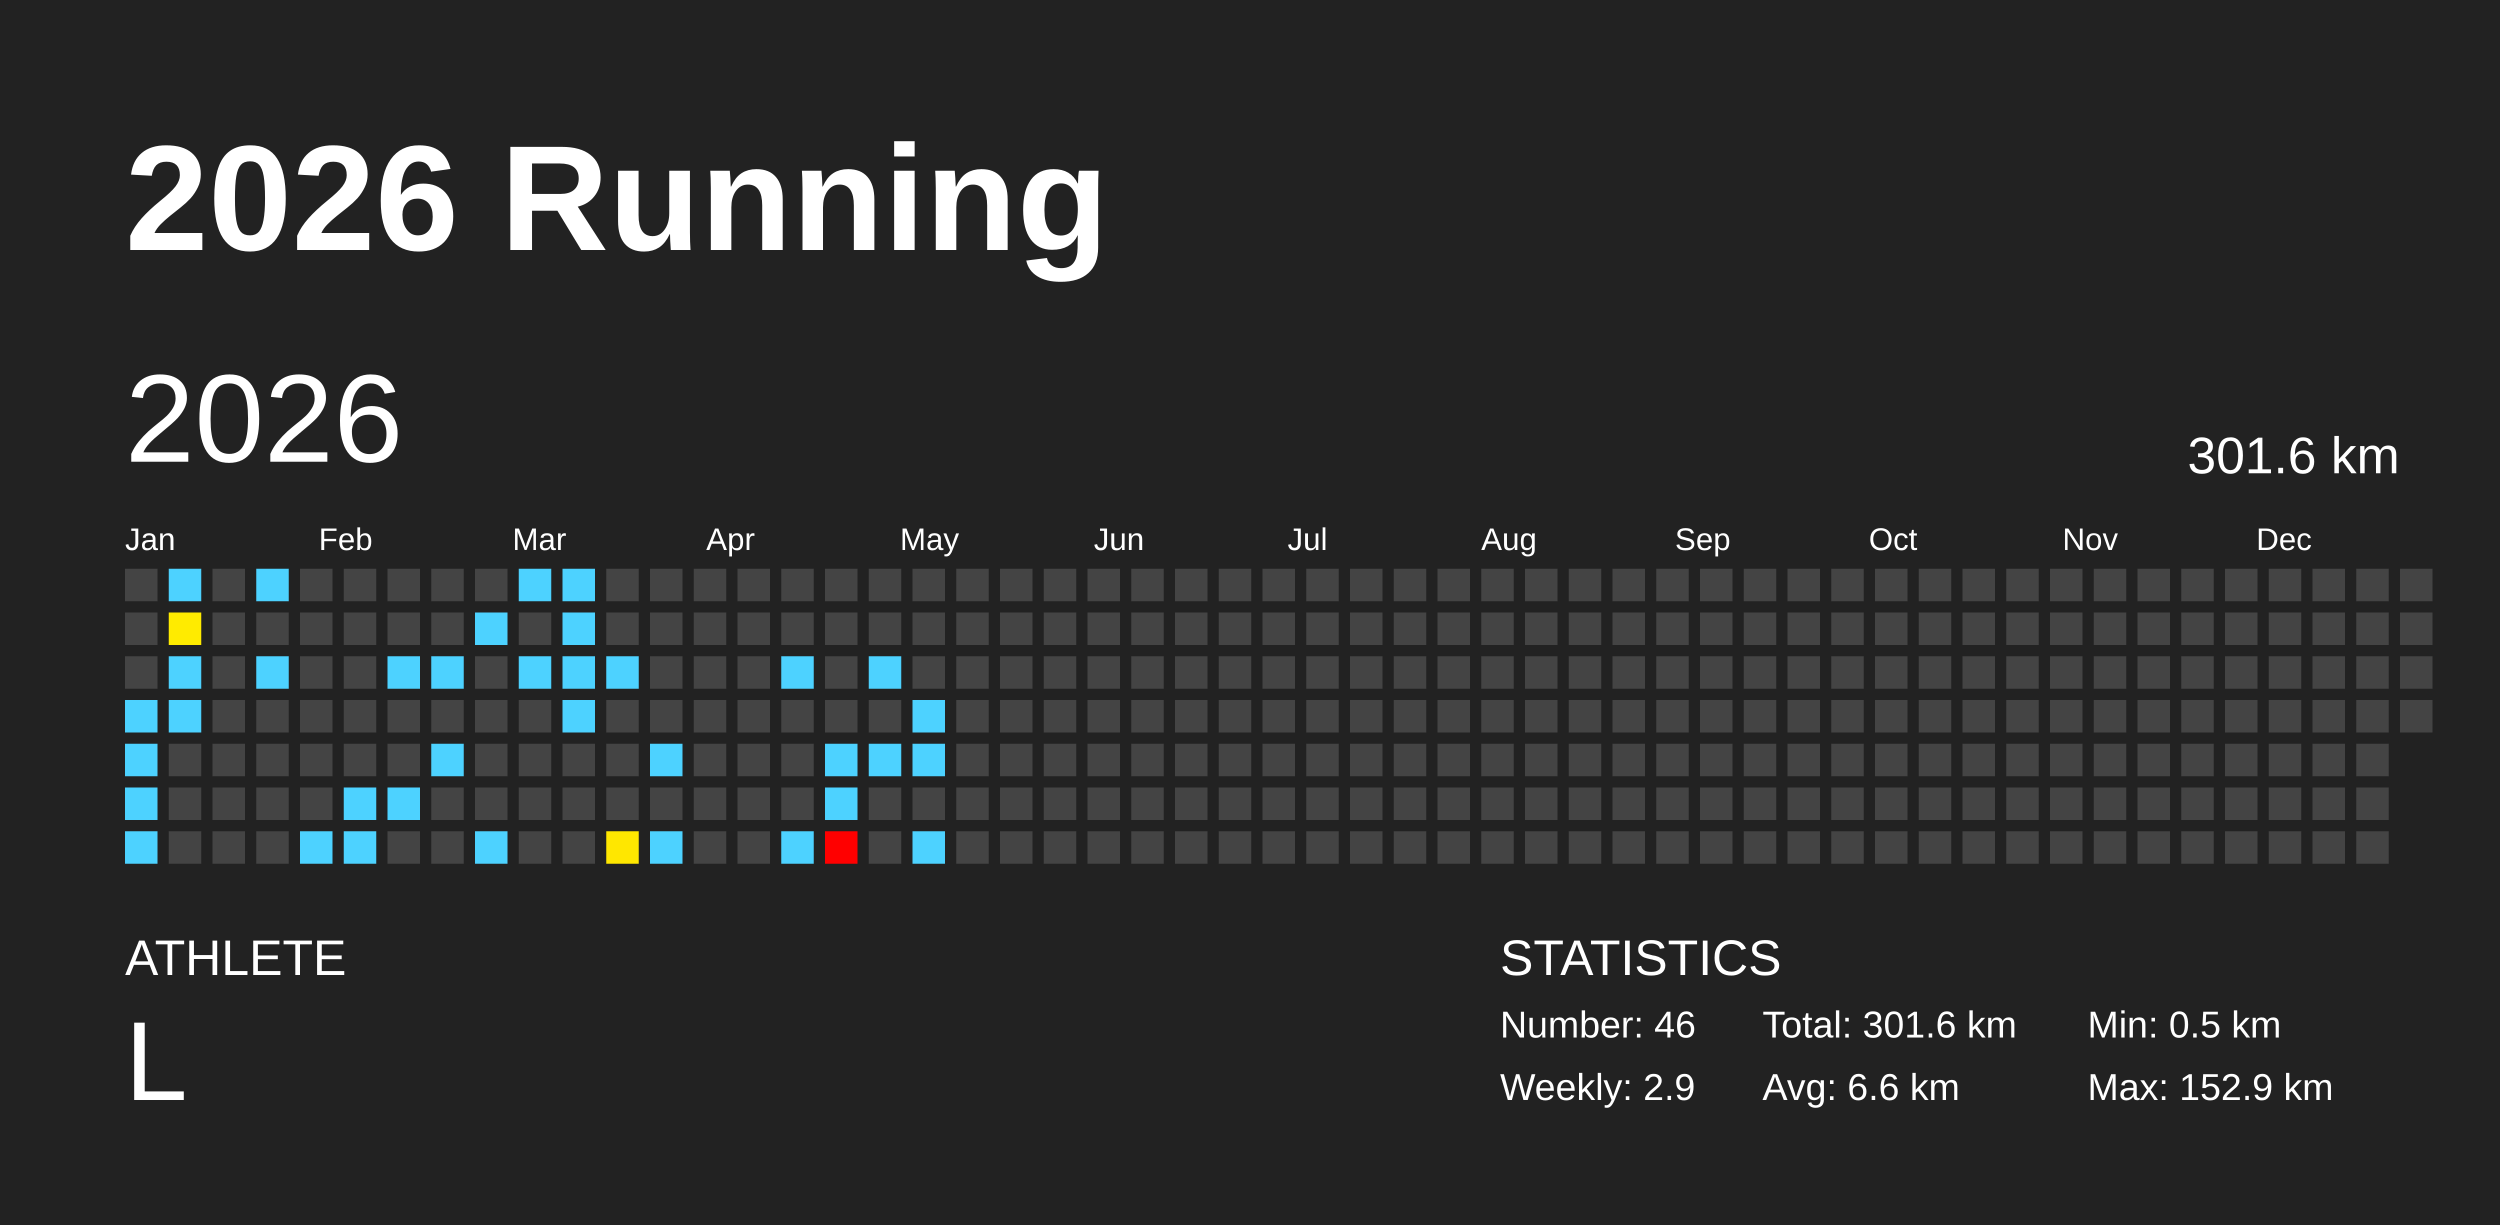
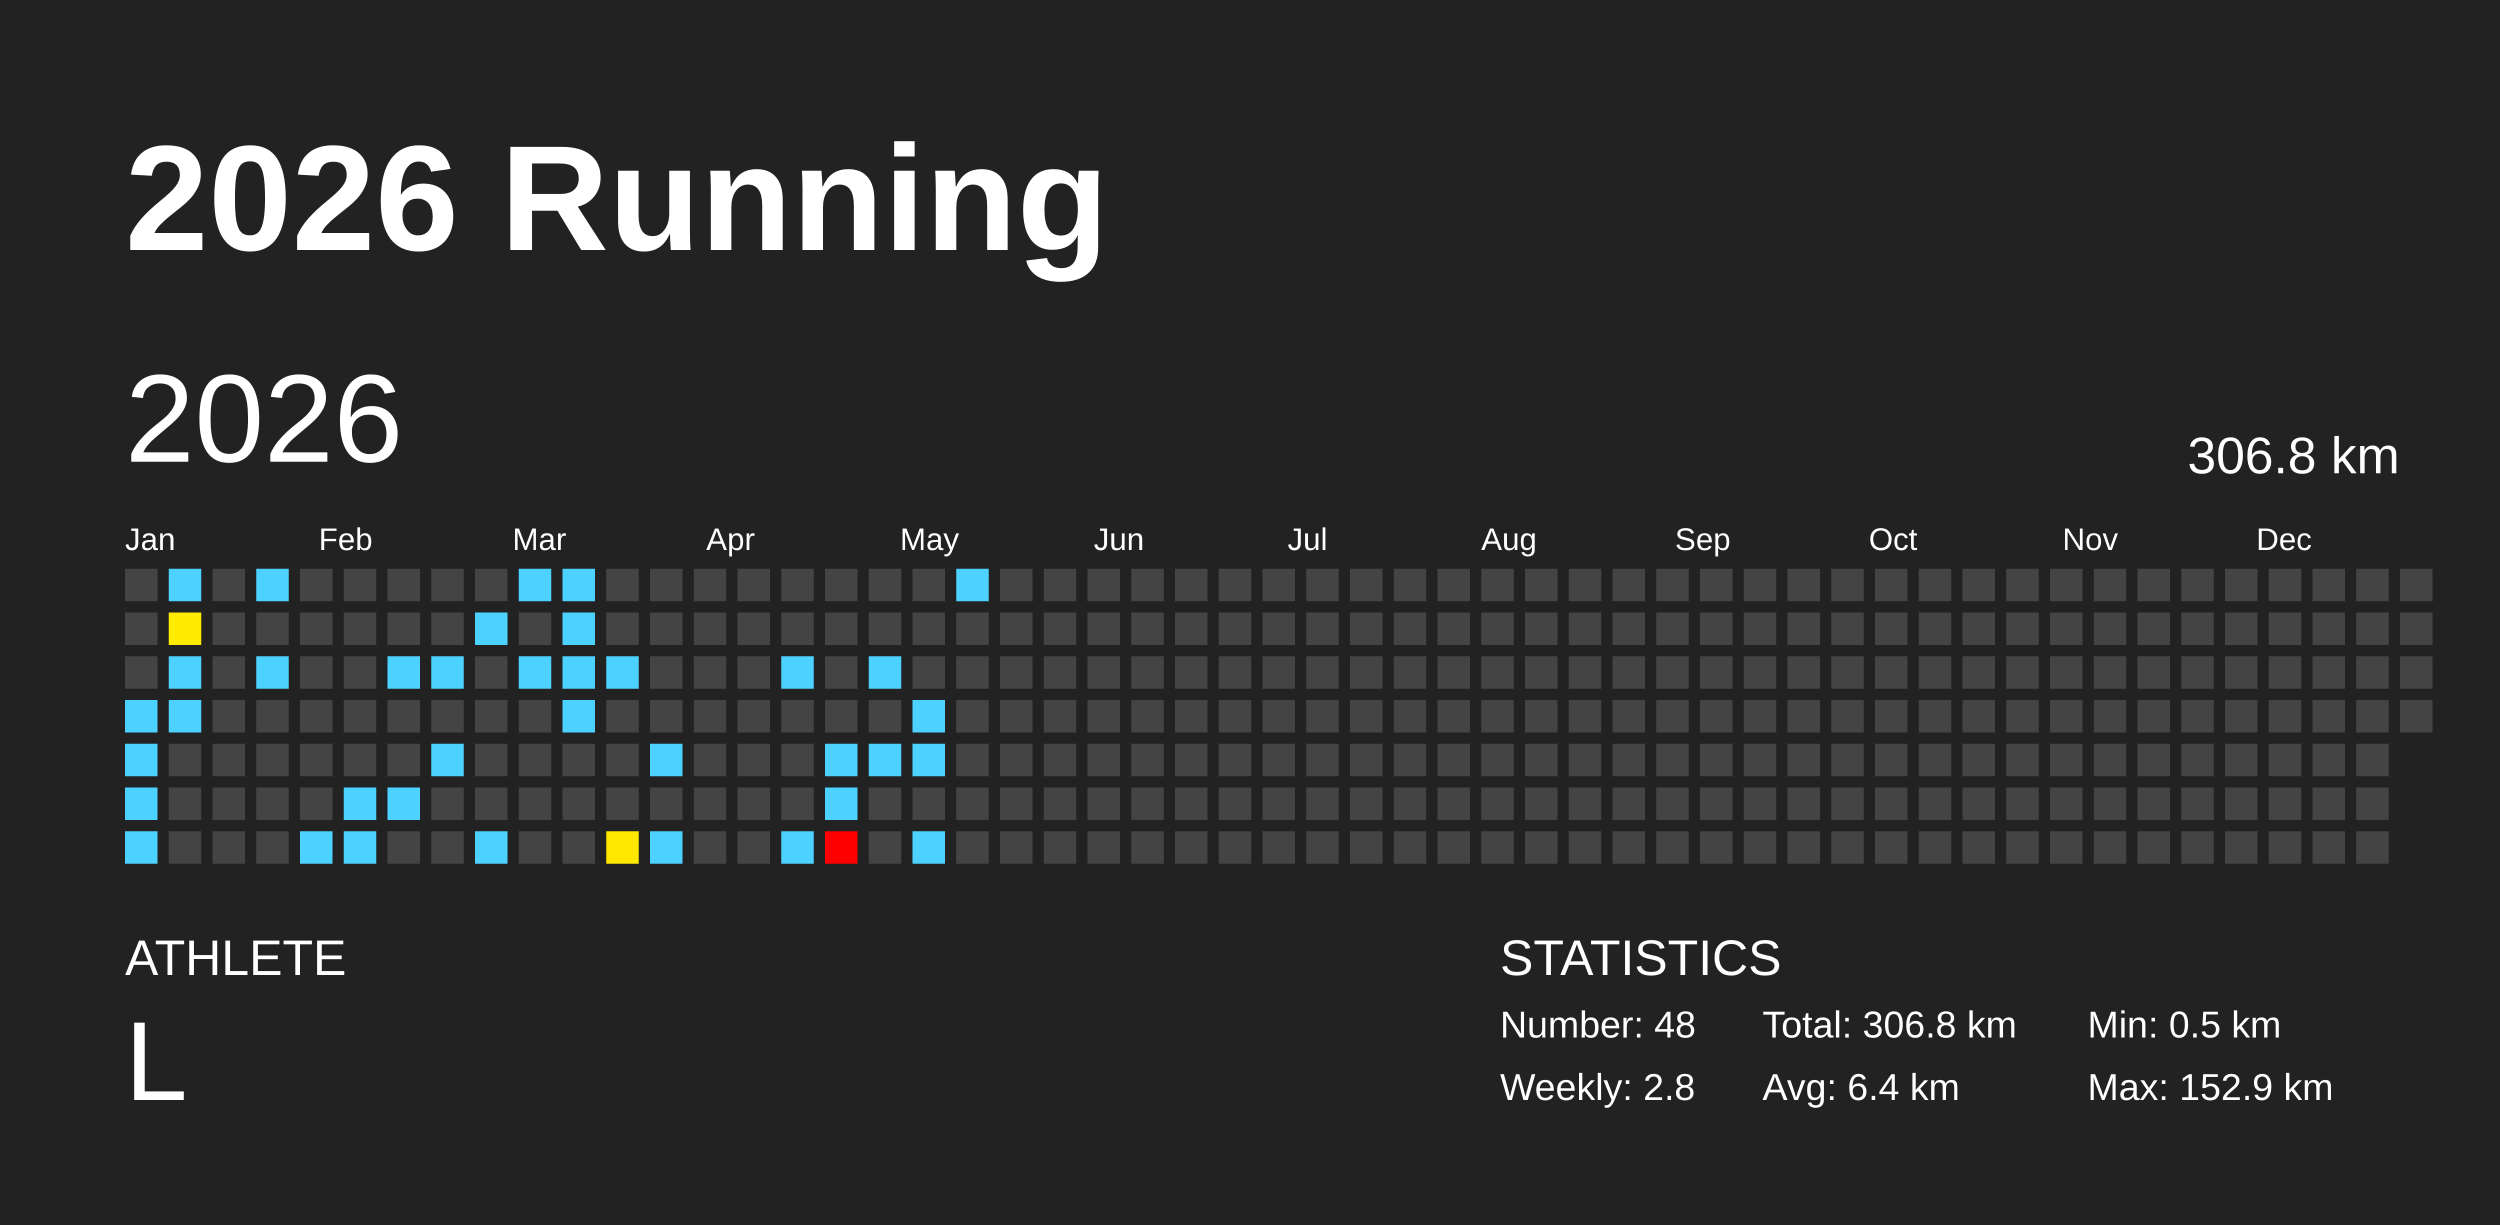
<svg xmlns="http://www.w3.org/2000/svg" baseProfile="full" height="98mm" version="1.1" viewBox="0,0,200,98" width="200mm">
  <defs />
  <rect fill="#222222" height="98" width="200" x="0" y="0" />
  <text fill="#FFFFFF" style="font-size:12px; font-family:Arial; font-weight:bold;" x="10" y="20">2026 Running</text>
  <text fill="#FFFFFF" style="font-size:4px; font-family:Arial" x="10" y="78">ATHLETE</text>
  <text fill="#FFFFFF" style="font-size:9px; font-family:Arial" x="10" y="88">L</text>
  <text fill="#FFFFFF" style="font-size:4px; font-family:Arial" x="120" y="78">STATISTICS</text>
-   <text fill="#FFFFFF" style="font-size:3px; font-family:Arial" x="120" y="83">Number: 46</text>
-   <text fill="#FFFFFF" style="font-size:3px; font-family:Arial" x="120" y="88">Weekly: 2.9</text>
-   <text fill="#FFFFFF" style="font-size:3px; font-family:Arial" x="141" y="83">Total: 301.6 km</text>
-   <text fill="#FFFFFF" style="font-size:3px; font-family:Arial" x="141" y="88">Avg: 6.6 km</text>
+   <text fill="#FFFFFF" style="font-size:3px; font-family:Arial" x="120" y="83">Number: 48</text>
+   <text fill="#FFFFFF" style="font-size:3px; font-family:Arial" x="120" y="88">Weekly: 2.8</text>
+   <text fill="#FFFFFF" style="font-size:3px; font-family:Arial" x="141" y="83">Total: 306.8 km</text>
+   <text fill="#FFFFFF" style="font-size:3px; font-family:Arial" x="141" y="88">Avg: 6.4 km</text>
  <text fill="#FFFFFF" style="font-size:3px; font-family:Arial" x="167" y="83">Min: 0.5 km</text>
  <text fill="#FFFFFF" style="font-size:3px; font-family:Arial" x="167" y="88">Max: 152.9 km</text>
  <text dominant-baseline="hanging" fill="#FFFFFF" style="font-size:10.0px; font-family:Arial;" x="10" y="30">2026</text>
-   <text dominant-baseline="hanging" fill="#FFFFFF" style="font-size:4.125px; font-family:Arial;" x="175" y="35">301.6 km</text>
+   <text dominant-baseline="hanging" fill="#FFFFFF" style="font-size:4.125px; font-family:Arial;" x="175" y="35">306.8 km</text>
  <text fill="#FFFFFF" style="font-size:2.5px; font-family:Arial" x="10.0" y="44">Jan</text>
  <text fill="#FFFFFF" style="font-size:2.5px; font-family:Arial" x="25.5" y="44">Feb</text>
  <text fill="#FFFFFF" style="font-size:2.5px; font-family:Arial" x="41.0" y="44">Mar</text>
  <text fill="#FFFFFF" style="font-size:2.5px; font-family:Arial" x="56.5" y="44">Apr</text>
  <text fill="#FFFFFF" style="font-size:2.5px; font-family:Arial" x="72.0" y="44">May</text>
  <text fill="#FFFFFF" style="font-size:2.5px; font-family:Arial" x="87.5" y="44">Jun</text>
  <text fill="#FFFFFF" style="font-size:2.5px; font-family:Arial" x="103.0" y="44">Jul</text>
  <text fill="#FFFFFF" style="font-size:2.5px; font-family:Arial" x="118.5" y="44">Aug</text>
  <text fill="#FFFFFF" style="font-size:2.5px; font-family:Arial" x="134.0" y="44">Sep</text>
  <text fill="#FFFFFF" style="font-size:2.5px; font-family:Arial" x="149.5" y="44">Oct</text>
  <text fill="#FFFFFF" style="font-size:2.5px; font-family:Arial" x="165.0" y="44">Nov</text>
  <text fill="#FFFFFF" style="font-size:2.5px; font-family:Arial" x="180.5" y="44">Dec</text>
  <rect fill="#444444" height="2.6" width="2.6" x="10.0" y="45.5" />
  <rect fill="#444444" height="2.6" width="2.6" x="10.0" y="49.0" />
  <rect fill="#444444" height="2.6" width="2.6" x="10.0" y="52.5" />
  <rect fill="#4dd2ff" height="2.6" width="2.6" x="10.0" y="56.0" />
  <rect fill="#4dd2ff" height="2.6" width="2.6" x="10.0" y="59.5" />
  <rect fill="#4dd2ff" height="2.6" width="2.6" x="10.0" y="63.0" />
  <rect fill="#4dd2ff" height="2.6" width="2.6" x="10.0" y="66.5" />
  <rect fill="#4dd2ff" height="2.6" width="2.6" x="13.5" y="45.5" />
  <rect fill="#ffeb00" height="2.6" width="2.6" x="13.5" y="49.0" />
  <rect fill="#4dd2ff" height="2.6" width="2.6" x="13.5" y="52.5" />
  <rect fill="#4dd2ff" height="2.6" width="2.6" x="13.5" y="56.0" />
  <rect fill="#444444" height="2.6" width="2.6" x="13.5" y="59.5" />
  <rect fill="#444444" height="2.6" width="2.6" x="13.5" y="63.0" />
  <rect fill="#444444" height="2.6" width="2.6" x="13.5" y="66.5" />
  <rect fill="#444444" height="2.6" width="2.6" x="17.0" y="45.5" />
  <rect fill="#444444" height="2.6" width="2.6" x="17.0" y="49.0" />
  <rect fill="#444444" height="2.6" width="2.6" x="17.0" y="52.5" />
  <rect fill="#444444" height="2.6" width="2.6" x="17.0" y="56.0" />
  <rect fill="#444444" height="2.6" width="2.6" x="17.0" y="59.5" />
  <rect fill="#444444" height="2.6" width="2.6" x="17.0" y="63.0" />
  <rect fill="#444444" height="2.6" width="2.6" x="17.0" y="66.5" />
  <rect fill="#4dd2ff" height="2.6" width="2.6" x="20.5" y="45.5" />
  <rect fill="#444444" height="2.6" width="2.6" x="20.5" y="49.0" />
  <rect fill="#4dd2ff" height="2.6" width="2.6" x="20.5" y="52.5" />
  <rect fill="#444444" height="2.6" width="2.6" x="20.5" y="56.0" />
  <rect fill="#444444" height="2.6" width="2.6" x="20.5" y="59.5" />
  <rect fill="#444444" height="2.6" width="2.6" x="20.5" y="63.0" />
  <rect fill="#444444" height="2.6" width="2.6" x="20.5" y="66.5" />
  <rect fill="#444444" height="2.6" width="2.6" x="24.0" y="45.5" />
  <rect fill="#444444" height="2.6" width="2.6" x="24.0" y="49.0" />
  <rect fill="#444444" height="2.6" width="2.6" x="24.0" y="52.5" />
  <rect fill="#444444" height="2.6" width="2.6" x="24.0" y="56.0" />
  <rect fill="#444444" height="2.6" width="2.6" x="24.0" y="59.5" />
  <rect fill="#444444" height="2.6" width="2.6" x="24.0" y="63.0" />
  <rect fill="#4dd2ff" height="2.6" width="2.6" x="24.0" y="66.5" />
  <rect fill="#444444" height="2.6" width="2.6" x="27.5" y="45.5" />
  <rect fill="#444444" height="2.6" width="2.6" x="27.5" y="49.0" />
  <rect fill="#444444" height="2.6" width="2.6" x="27.5" y="52.5" />
  <rect fill="#444444" height="2.6" width="2.6" x="27.5" y="56.0" />
  <rect fill="#444444" height="2.6" width="2.6" x="27.5" y="59.5" />
  <rect fill="#4dd2ff" height="2.6" width="2.6" x="27.5" y="63.0" />
  <rect fill="#4dd2ff" height="2.6" width="2.6" x="27.5" y="66.5" />
  <rect fill="#444444" height="2.6" width="2.6" x="31.0" y="45.5" />
  <rect fill="#444444" height="2.6" width="2.6" x="31.0" y="49.0" />
  <rect fill="#4dd2ff" height="2.6" width="2.6" x="31.0" y="52.5" />
  <rect fill="#444444" height="2.6" width="2.6" x="31.0" y="56.0" />
  <rect fill="#444444" height="2.6" width="2.6" x="31.0" y="59.5" />
  <rect fill="#4dd2ff" height="2.6" width="2.6" x="31.0" y="63.0" />
  <rect fill="#444444" height="2.6" width="2.6" x="31.0" y="66.5" />
  <rect fill="#444444" height="2.6" width="2.6" x="34.5" y="45.5" />
  <rect fill="#444444" height="2.6" width="2.6" x="34.5" y="49.0" />
  <rect fill="#4dd2ff" height="2.6" width="2.6" x="34.5" y="52.5" />
  <rect fill="#444444" height="2.6" width="2.6" x="34.5" y="56.0" />
  <rect fill="#4dd2ff" height="2.6" width="2.6" x="34.5" y="59.5" />
  <rect fill="#444444" height="2.6" width="2.6" x="34.5" y="63.0" />
  <rect fill="#444444" height="2.6" width="2.6" x="34.5" y="66.5" />
  <rect fill="#444444" height="2.6" width="2.6" x="38.0" y="45.5" />
  <rect fill="#4dd2ff" height="2.6" width="2.6" x="38.0" y="49.0" />
  <rect fill="#444444" height="2.6" width="2.6" x="38.0" y="52.5" />
  <rect fill="#444444" height="2.6" width="2.6" x="38.0" y="56.0" />
  <rect fill="#444444" height="2.6" width="2.6" x="38.0" y="59.5" />
  <rect fill="#444444" height="2.6" width="2.6" x="38.0" y="63.0" />
  <rect fill="#4dd2ff" height="2.6" width="2.6" x="38.0" y="66.5" />
  <rect fill="#4dd2ff" height="2.6" width="2.6" x="41.5" y="45.5" />
  <rect fill="#444444" height="2.6" width="2.6" x="41.5" y="49.0" />
  <rect fill="#4dd2ff" height="2.6" width="2.6" x="41.5" y="52.5" />
  <rect fill="#444444" height="2.6" width="2.6" x="41.5" y="56.0" />
  <rect fill="#444444" height="2.6" width="2.6" x="41.5" y="59.5" />
  <rect fill="#444444" height="2.6" width="2.6" x="41.5" y="63.0" />
  <rect fill="#444444" height="2.6" width="2.6" x="41.5" y="66.5" />
  <rect fill="#4dd2ff" height="2.6" width="2.6" x="45.0" y="45.5" />
  <rect fill="#4dd2ff" height="2.6" width="2.6" x="45.0" y="49.0" />
  <rect fill="#4dd2ff" height="2.6" width="2.6" x="45.0" y="52.5" />
  <rect fill="#4dd2ff" height="2.6" width="2.6" x="45.0" y="56.0" />
  <rect fill="#444444" height="2.6" width="2.6" x="45.0" y="59.5" />
  <rect fill="#444444" height="2.6" width="2.6" x="45.0" y="63.0" />
  <rect fill="#444444" height="2.6" width="2.6" x="45.0" y="66.5" />
  <rect fill="#444444" height="2.6" width="2.6" x="48.5" y="45.5" />
  <rect fill="#444444" height="2.6" width="2.6" x="48.5" y="49.0" />
  <rect fill="#4dd2ff" height="2.6" width="2.6" x="48.5" y="52.5" />
  <rect fill="#444444" height="2.6" width="2.6" x="48.5" y="56.0" />
  <rect fill="#444444" height="2.6" width="2.6" x="48.5" y="59.5" />
  <rect fill="#444444" height="2.6" width="2.6" x="48.5" y="63.0" />
  <rect fill="#ffe700" height="2.6" width="2.6" x="48.5" y="66.5" />
  <rect fill="#444444" height="2.6" width="2.6" x="52.0" y="45.5" />
  <rect fill="#444444" height="2.6" width="2.6" x="52.0" y="49.0" />
  <rect fill="#444444" height="2.6" width="2.6" x="52.0" y="52.5" />
  <rect fill="#444444" height="2.6" width="2.6" x="52.0" y="56.0" />
  <rect fill="#4dd2ff" height="2.6" width="2.6" x="52.0" y="59.5" />
  <rect fill="#444444" height="2.6" width="2.6" x="52.0" y="63.0" />
  <rect fill="#4dd2ff" height="2.6" width="2.6" x="52.0" y="66.5" />
  <rect fill="#444444" height="2.6" width="2.6" x="55.5" y="45.5" />
  <rect fill="#444444" height="2.6" width="2.6" x="55.5" y="49.0" />
  <rect fill="#444444" height="2.6" width="2.6" x="55.5" y="52.5" />
  <rect fill="#444444" height="2.6" width="2.6" x="55.5" y="56.0" />
  <rect fill="#444444" height="2.6" width="2.6" x="55.5" y="59.5" />
  <rect fill="#444444" height="2.6" width="2.6" x="55.5" y="63.0" />
  <rect fill="#444444" height="2.6" width="2.6" x="55.5" y="66.5" />
  <rect fill="#444444" height="2.6" width="2.6" x="59.0" y="45.5" />
  <rect fill="#444444" height="2.6" width="2.6" x="59.0" y="49.0" />
  <rect fill="#444444" height="2.6" width="2.6" x="59.0" y="52.5" />
  <rect fill="#444444" height="2.6" width="2.6" x="59.0" y="56.0" />
  <rect fill="#444444" height="2.6" width="2.6" x="59.0" y="59.5" />
  <rect fill="#444444" height="2.6" width="2.6" x="59.0" y="63.0" />
  <rect fill="#444444" height="2.6" width="2.6" x="59.0" y="66.5" />
  <rect fill="#444444" height="2.6" width="2.6" x="62.5" y="45.5" />
  <rect fill="#444444" height="2.6" width="2.6" x="62.5" y="49.0" />
  <rect fill="#4dd2ff" height="2.6" width="2.6" x="62.5" y="52.5" />
  <rect fill="#444444" height="2.6" width="2.6" x="62.5" y="56.0" />
  <rect fill="#444444" height="2.6" width="2.6" x="62.5" y="59.5" />
  <rect fill="#444444" height="2.6" width="2.6" x="62.5" y="63.0" />
  <rect fill="#4dd2ff" height="2.6" width="2.6" x="62.5" y="66.5" />
  <rect fill="#444444" height="2.6" width="2.6" x="66.0" y="45.5" />
  <rect fill="#444444" height="2.6" width="2.6" x="66.0" y="49.0" />
  <rect fill="#444444" height="2.6" width="2.6" x="66.0" y="52.5" />
  <rect fill="#444444" height="2.6" width="2.6" x="66.0" y="56.0" />
  <rect fill="#4dd2ff" height="2.6" width="2.6" x="66.0" y="59.5" />
  <rect fill="#4dd2ff" height="2.6" width="2.6" x="66.0" y="63.0" />
  <rect fill="red" height="2.6" width="2.6" x="66.0" y="66.5" />
  <rect fill="#444444" height="2.6" width="2.6" x="69.5" y="45.5" />
  <rect fill="#444444" height="2.6" width="2.6" x="69.5" y="49.0" />
  <rect fill="#4dd2ff" height="2.6" width="2.6" x="69.5" y="52.5" />
  <rect fill="#444444" height="2.6" width="2.6" x="69.5" y="56.0" />
  <rect fill="#4dd2ff" height="2.6" width="2.6" x="69.5" y="59.5" />
  <rect fill="#444444" height="2.6" width="2.6" x="69.5" y="63.0" />
  <rect fill="#444444" height="2.6" width="2.6" x="69.5" y="66.5" />
  <rect fill="#444444" height="2.6" width="2.6" x="73.0" y="45.5" />
  <rect fill="#444444" height="2.6" width="2.6" x="73.0" y="49.0" />
  <rect fill="#444444" height="2.6" width="2.6" x="73.0" y="52.5" />
  <rect fill="#4dd2ff" height="2.6" width="2.6" x="73.0" y="56.0" />
  <rect fill="#4dd2ff" height="2.6" width="2.6" x="73.0" y="59.5" />
  <rect fill="#444444" height="2.6" width="2.6" x="73.0" y="63.0" />
  <rect fill="#4dd2ff" height="2.6" width="2.6" x="73.0" y="66.5" />
-   <rect fill="#444444" height="2.6" width="2.6" x="76.5" y="45.5" />
+   <rect fill="#4dd2ff" height="2.6" width="2.6" x="76.5" y="45.5" />
  <rect fill="#444444" height="2.6" width="2.6" x="76.5" y="49.0" />
  <rect fill="#444444" height="2.6" width="2.6" x="76.5" y="52.5" />
  <rect fill="#444444" height="2.6" width="2.6" x="76.5" y="56.0" />
  <rect fill="#444444" height="2.6" width="2.6" x="76.5" y="59.5" />
  <rect fill="#444444" height="2.6" width="2.6" x="76.5" y="63.0" />
  <rect fill="#444444" height="2.6" width="2.6" x="76.5" y="66.5" />
  <rect fill="#444444" height="2.6" width="2.6" x="80.0" y="45.5" />
  <rect fill="#444444" height="2.6" width="2.6" x="80.0" y="49.0" />
  <rect fill="#444444" height="2.6" width="2.6" x="80.0" y="52.5" />
  <rect fill="#444444" height="2.6" width="2.6" x="80.0" y="56.0" />
  <rect fill="#444444" height="2.6" width="2.6" x="80.0" y="59.5" />
  <rect fill="#444444" height="2.6" width="2.6" x="80.0" y="63.0" />
  <rect fill="#444444" height="2.6" width="2.6" x="80.0" y="66.5" />
  <rect fill="#444444" height="2.6" width="2.6" x="83.5" y="45.5" />
  <rect fill="#444444" height="2.6" width="2.6" x="83.5" y="49.0" />
  <rect fill="#444444" height="2.6" width="2.6" x="83.5" y="52.5" />
  <rect fill="#444444" height="2.6" width="2.6" x="83.5" y="56.0" />
  <rect fill="#444444" height="2.6" width="2.6" x="83.5" y="59.5" />
  <rect fill="#444444" height="2.6" width="2.6" x="83.5" y="63.0" />
  <rect fill="#444444" height="2.6" width="2.6" x="83.5" y="66.5" />
  <rect fill="#444444" height="2.6" width="2.6" x="87.0" y="45.5" />
  <rect fill="#444444" height="2.6" width="2.6" x="87.0" y="49.0" />
  <rect fill="#444444" height="2.6" width="2.6" x="87.0" y="52.5" />
  <rect fill="#444444" height="2.6" width="2.6" x="87.0" y="56.0" />
  <rect fill="#444444" height="2.6" width="2.6" x="87.0" y="59.5" />
  <rect fill="#444444" height="2.6" width="2.6" x="87.0" y="63.0" />
  <rect fill="#444444" height="2.6" width="2.6" x="87.0" y="66.5" />
  <rect fill="#444444" height="2.6" width="2.6" x="90.5" y="45.5" />
  <rect fill="#444444" height="2.6" width="2.6" x="90.5" y="49.0" />
  <rect fill="#444444" height="2.6" width="2.6" x="90.5" y="52.5" />
  <rect fill="#444444" height="2.6" width="2.6" x="90.5" y="56.0" />
  <rect fill="#444444" height="2.6" width="2.6" x="90.5" y="59.5" />
  <rect fill="#444444" height="2.6" width="2.6" x="90.5" y="63.0" />
  <rect fill="#444444" height="2.6" width="2.6" x="90.5" y="66.5" />
  <rect fill="#444444" height="2.6" width="2.6" x="94.0" y="45.5" />
  <rect fill="#444444" height="2.6" width="2.6" x="94.0" y="49.0" />
  <rect fill="#444444" height="2.6" width="2.6" x="94.0" y="52.5" />
  <rect fill="#444444" height="2.6" width="2.6" x="94.0" y="56.0" />
  <rect fill="#444444" height="2.6" width="2.6" x="94.0" y="59.5" />
  <rect fill="#444444" height="2.6" width="2.6" x="94.0" y="63.0" />
  <rect fill="#444444" height="2.6" width="2.6" x="94.0" y="66.5" />
  <rect fill="#444444" height="2.6" width="2.6" x="97.5" y="45.5" />
  <rect fill="#444444" height="2.6" width="2.6" x="97.5" y="49.0" />
  <rect fill="#444444" height="2.6" width="2.6" x="97.5" y="52.5" />
  <rect fill="#444444" height="2.6" width="2.6" x="97.5" y="56.0" />
  <rect fill="#444444" height="2.6" width="2.6" x="97.5" y="59.5" />
  <rect fill="#444444" height="2.6" width="2.6" x="97.5" y="63.0" />
  <rect fill="#444444" height="2.6" width="2.6" x="97.5" y="66.5" />
  <rect fill="#444444" height="2.6" width="2.6" x="101.0" y="45.5" />
  <rect fill="#444444" height="2.6" width="2.6" x="101.0" y="49.0" />
  <rect fill="#444444" height="2.6" width="2.6" x="101.0" y="52.5" />
  <rect fill="#444444" height="2.6" width="2.6" x="101.0" y="56.0" />
  <rect fill="#444444" height="2.6" width="2.6" x="101.0" y="59.5" />
  <rect fill="#444444" height="2.6" width="2.6" x="101.0" y="63.0" />
  <rect fill="#444444" height="2.6" width="2.6" x="101.0" y="66.5" />
  <rect fill="#444444" height="2.6" width="2.6" x="104.5" y="45.5" />
  <rect fill="#444444" height="2.6" width="2.6" x="104.5" y="49.0" />
  <rect fill="#444444" height="2.6" width="2.6" x="104.5" y="52.5" />
  <rect fill="#444444" height="2.6" width="2.6" x="104.5" y="56.0" />
  <rect fill="#444444" height="2.6" width="2.6" x="104.5" y="59.5" />
  <rect fill="#444444" height="2.6" width="2.6" x="104.5" y="63.0" />
  <rect fill="#444444" height="2.6" width="2.6" x="104.5" y="66.5" />
  <rect fill="#444444" height="2.6" width="2.6" x="108.0" y="45.5" />
  <rect fill="#444444" height="2.6" width="2.6" x="108.0" y="49.0" />
  <rect fill="#444444" height="2.6" width="2.6" x="108.0" y="52.5" />
  <rect fill="#444444" height="2.6" width="2.6" x="108.0" y="56.0" />
  <rect fill="#444444" height="2.6" width="2.6" x="108.0" y="59.5" />
  <rect fill="#444444" height="2.6" width="2.6" x="108.0" y="63.0" />
  <rect fill="#444444" height="2.6" width="2.6" x="108.0" y="66.5" />
  <rect fill="#444444" height="2.6" width="2.6" x="111.5" y="45.5" />
  <rect fill="#444444" height="2.6" width="2.6" x="111.5" y="49.0" />
  <rect fill="#444444" height="2.6" width="2.6" x="111.5" y="52.5" />
  <rect fill="#444444" height="2.6" width="2.6" x="111.5" y="56.0" />
  <rect fill="#444444" height="2.6" width="2.6" x="111.5" y="59.5" />
  <rect fill="#444444" height="2.6" width="2.6" x="111.5" y="63.0" />
  <rect fill="#444444" height="2.6" width="2.6" x="111.5" y="66.5" />
  <rect fill="#444444" height="2.6" width="2.6" x="115.0" y="45.5" />
  <rect fill="#444444" height="2.6" width="2.6" x="115.0" y="49.0" />
  <rect fill="#444444" height="2.6" width="2.6" x="115.0" y="52.5" />
  <rect fill="#444444" height="2.6" width="2.6" x="115.0" y="56.0" />
  <rect fill="#444444" height="2.6" width="2.6" x="115.0" y="59.5" />
  <rect fill="#444444" height="2.6" width="2.6" x="115.0" y="63.0" />
  <rect fill="#444444" height="2.6" width="2.6" x="115.0" y="66.5" />
  <rect fill="#444444" height="2.6" width="2.6" x="118.5" y="45.5" />
  <rect fill="#444444" height="2.6" width="2.6" x="118.5" y="49.0" />
  <rect fill="#444444" height="2.6" width="2.6" x="118.5" y="52.5" />
  <rect fill="#444444" height="2.6" width="2.6" x="118.5" y="56.0" />
  <rect fill="#444444" height="2.6" width="2.6" x="118.5" y="59.5" />
  <rect fill="#444444" height="2.6" width="2.6" x="118.5" y="63.0" />
  <rect fill="#444444" height="2.6" width="2.6" x="118.5" y="66.5" />
  <rect fill="#444444" height="2.6" width="2.6" x="122.0" y="45.5" />
  <rect fill="#444444" height="2.6" width="2.6" x="122.0" y="49.0" />
  <rect fill="#444444" height="2.6" width="2.6" x="122.0" y="52.5" />
  <rect fill="#444444" height="2.6" width="2.6" x="122.0" y="56.0" />
  <rect fill="#444444" height="2.6" width="2.6" x="122.0" y="59.5" />
  <rect fill="#444444" height="2.6" width="2.6" x="122.0" y="63.0" />
  <rect fill="#444444" height="2.6" width="2.6" x="122.0" y="66.5" />
  <rect fill="#444444" height="2.6" width="2.6" x="125.5" y="45.5" />
  <rect fill="#444444" height="2.6" width="2.6" x="125.5" y="49.0" />
  <rect fill="#444444" height="2.6" width="2.6" x="125.5" y="52.5" />
  <rect fill="#444444" height="2.6" width="2.6" x="125.5" y="56.0" />
  <rect fill="#444444" height="2.6" width="2.6" x="125.5" y="59.5" />
  <rect fill="#444444" height="2.6" width="2.6" x="125.5" y="63.0" />
  <rect fill="#444444" height="2.6" width="2.6" x="125.5" y="66.5" />
  <rect fill="#444444" height="2.6" width="2.6" x="129.0" y="45.5" />
  <rect fill="#444444" height="2.6" width="2.6" x="129.0" y="49.0" />
  <rect fill="#444444" height="2.6" width="2.6" x="129.0" y="52.5" />
  <rect fill="#444444" height="2.6" width="2.6" x="129.0" y="56.0" />
  <rect fill="#444444" height="2.6" width="2.6" x="129.0" y="59.5" />
  <rect fill="#444444" height="2.6" width="2.6" x="129.0" y="63.0" />
  <rect fill="#444444" height="2.6" width="2.6" x="129.0" y="66.5" />
  <rect fill="#444444" height="2.6" width="2.6" x="132.5" y="45.5" />
  <rect fill="#444444" height="2.6" width="2.6" x="132.5" y="49.0" />
  <rect fill="#444444" height="2.6" width="2.6" x="132.5" y="52.5" />
  <rect fill="#444444" height="2.6" width="2.6" x="132.5" y="56.0" />
  <rect fill="#444444" height="2.6" width="2.6" x="132.5" y="59.5" />
  <rect fill="#444444" height="2.6" width="2.6" x="132.5" y="63.0" />
  <rect fill="#444444" height="2.6" width="2.6" x="132.5" y="66.5" />
  <rect fill="#444444" height="2.6" width="2.6" x="136.0" y="45.5" />
  <rect fill="#444444" height="2.6" width="2.6" x="136.0" y="49.0" />
  <rect fill="#444444" height="2.6" width="2.6" x="136.0" y="52.5" />
  <rect fill="#444444" height="2.6" width="2.6" x="136.0" y="56.0" />
  <rect fill="#444444" height="2.6" width="2.6" x="136.0" y="59.5" />
  <rect fill="#444444" height="2.6" width="2.6" x="136.0" y="63.0" />
  <rect fill="#444444" height="2.6" width="2.6" x="136.0" y="66.5" />
  <rect fill="#444444" height="2.6" width="2.6" x="139.5" y="45.5" />
  <rect fill="#444444" height="2.6" width="2.6" x="139.5" y="49.0" />
  <rect fill="#444444" height="2.6" width="2.6" x="139.5" y="52.5" />
  <rect fill="#444444" height="2.6" width="2.6" x="139.5" y="56.0" />
  <rect fill="#444444" height="2.6" width="2.6" x="139.5" y="59.5" />
  <rect fill="#444444" height="2.6" width="2.6" x="139.5" y="63.0" />
  <rect fill="#444444" height="2.6" width="2.6" x="139.5" y="66.5" />
  <rect fill="#444444" height="2.6" width="2.6" x="143.0" y="45.5" />
  <rect fill="#444444" height="2.6" width="2.6" x="143.0" y="49.0" />
  <rect fill="#444444" height="2.6" width="2.6" x="143.0" y="52.5" />
  <rect fill="#444444" height="2.6" width="2.6" x="143.0" y="56.0" />
  <rect fill="#444444" height="2.6" width="2.6" x="143.0" y="59.5" />
  <rect fill="#444444" height="2.6" width="2.6" x="143.0" y="63.0" />
  <rect fill="#444444" height="2.6" width="2.6" x="143.0" y="66.5" />
  <rect fill="#444444" height="2.6" width="2.6" x="146.5" y="45.5" />
  <rect fill="#444444" height="2.6" width="2.6" x="146.5" y="49.0" />
  <rect fill="#444444" height="2.6" width="2.6" x="146.5" y="52.5" />
  <rect fill="#444444" height="2.6" width="2.6" x="146.5" y="56.0" />
  <rect fill="#444444" height="2.6" width="2.6" x="146.5" y="59.5" />
  <rect fill="#444444" height="2.6" width="2.6" x="146.5" y="63.0" />
  <rect fill="#444444" height="2.6" width="2.6" x="146.5" y="66.5" />
  <rect fill="#444444" height="2.6" width="2.6" x="150.0" y="45.5" />
  <rect fill="#444444" height="2.6" width="2.6" x="150.0" y="49.0" />
  <rect fill="#444444" height="2.6" width="2.6" x="150.0" y="52.5" />
  <rect fill="#444444" height="2.6" width="2.6" x="150.0" y="56.0" />
  <rect fill="#444444" height="2.6" width="2.6" x="150.0" y="59.5" />
  <rect fill="#444444" height="2.6" width="2.6" x="150.0" y="63.0" />
  <rect fill="#444444" height="2.6" width="2.6" x="150.0" y="66.5" />
  <rect fill="#444444" height="2.6" width="2.6" x="153.5" y="45.5" />
  <rect fill="#444444" height="2.6" width="2.6" x="153.5" y="49.0" />
  <rect fill="#444444" height="2.6" width="2.6" x="153.5" y="52.5" />
  <rect fill="#444444" height="2.6" width="2.6" x="153.5" y="56.0" />
  <rect fill="#444444" height="2.6" width="2.6" x="153.5" y="59.5" />
  <rect fill="#444444" height="2.6" width="2.6" x="153.5" y="63.0" />
  <rect fill="#444444" height="2.6" width="2.6" x="153.5" y="66.5" />
  <rect fill="#444444" height="2.6" width="2.6" x="157.0" y="45.5" />
  <rect fill="#444444" height="2.6" width="2.6" x="157.0" y="49.0" />
  <rect fill="#444444" height="2.6" width="2.6" x="157.0" y="52.5" />
  <rect fill="#444444" height="2.6" width="2.6" x="157.0" y="56.0" />
  <rect fill="#444444" height="2.6" width="2.6" x="157.0" y="59.5" />
  <rect fill="#444444" height="2.6" width="2.6" x="157.0" y="63.0" />
  <rect fill="#444444" height="2.6" width="2.6" x="157.0" y="66.5" />
  <rect fill="#444444" height="2.6" width="2.6" x="160.5" y="45.5" />
  <rect fill="#444444" height="2.6" width="2.6" x="160.5" y="49.0" />
  <rect fill="#444444" height="2.6" width="2.6" x="160.5" y="52.5" />
  <rect fill="#444444" height="2.6" width="2.6" x="160.5" y="56.0" />
  <rect fill="#444444" height="2.6" width="2.6" x="160.5" y="59.5" />
  <rect fill="#444444" height="2.6" width="2.6" x="160.5" y="63.0" />
  <rect fill="#444444" height="2.6" width="2.6" x="160.5" y="66.5" />
  <rect fill="#444444" height="2.6" width="2.6" x="164.0" y="45.5" />
  <rect fill="#444444" height="2.6" width="2.6" x="164.0" y="49.0" />
  <rect fill="#444444" height="2.6" width="2.6" x="164.0" y="52.5" />
  <rect fill="#444444" height="2.6" width="2.6" x="164.0" y="56.0" />
  <rect fill="#444444" height="2.6" width="2.6" x="164.0" y="59.5" />
  <rect fill="#444444" height="2.6" width="2.6" x="164.0" y="63.0" />
  <rect fill="#444444" height="2.6" width="2.6" x="164.0" y="66.5" />
  <rect fill="#444444" height="2.6" width="2.6" x="167.5" y="45.5" />
  <rect fill="#444444" height="2.6" width="2.6" x="167.5" y="49.0" />
  <rect fill="#444444" height="2.6" width="2.6" x="167.5" y="52.5" />
  <rect fill="#444444" height="2.6" width="2.6" x="167.5" y="56.0" />
  <rect fill="#444444" height="2.6" width="2.6" x="167.5" y="59.5" />
  <rect fill="#444444" height="2.6" width="2.6" x="167.5" y="63.0" />
  <rect fill="#444444" height="2.6" width="2.6" x="167.5" y="66.5" />
  <rect fill="#444444" height="2.6" width="2.6" x="171.0" y="45.5" />
  <rect fill="#444444" height="2.6" width="2.6" x="171.0" y="49.0" />
  <rect fill="#444444" height="2.6" width="2.6" x="171.0" y="52.5" />
  <rect fill="#444444" height="2.6" width="2.6" x="171.0" y="56.0" />
  <rect fill="#444444" height="2.6" width="2.6" x="171.0" y="59.5" />
  <rect fill="#444444" height="2.6" width="2.6" x="171.0" y="63.0" />
  <rect fill="#444444" height="2.6" width="2.6" x="171.0" y="66.5" />
  <rect fill="#444444" height="2.6" width="2.6" x="174.5" y="45.5" />
  <rect fill="#444444" height="2.6" width="2.6" x="174.5" y="49.0" />
  <rect fill="#444444" height="2.6" width="2.6" x="174.5" y="52.5" />
  <rect fill="#444444" height="2.6" width="2.6" x="174.5" y="56.0" />
  <rect fill="#444444" height="2.6" width="2.6" x="174.5" y="59.5" />
  <rect fill="#444444" height="2.6" width="2.6" x="174.5" y="63.0" />
  <rect fill="#444444" height="2.6" width="2.6" x="174.5" y="66.5" />
  <rect fill="#444444" height="2.6" width="2.6" x="178.0" y="45.5" />
  <rect fill="#444444" height="2.6" width="2.6" x="178.0" y="49.0" />
  <rect fill="#444444" height="2.6" width="2.6" x="178.0" y="52.5" />
  <rect fill="#444444" height="2.6" width="2.6" x="178.0" y="56.0" />
  <rect fill="#444444" height="2.6" width="2.6" x="178.0" y="59.5" />
  <rect fill="#444444" height="2.6" width="2.6" x="178.0" y="63.0" />
  <rect fill="#444444" height="2.6" width="2.6" x="178.0" y="66.5" />
  <rect fill="#444444" height="2.6" width="2.6" x="181.5" y="45.5" />
  <rect fill="#444444" height="2.6" width="2.6" x="181.5" y="49.0" />
  <rect fill="#444444" height="2.6" width="2.6" x="181.5" y="52.5" />
  <rect fill="#444444" height="2.6" width="2.6" x="181.5" y="56.0" />
  <rect fill="#444444" height="2.6" width="2.6" x="181.5" y="59.5" />
  <rect fill="#444444" height="2.6" width="2.6" x="181.5" y="63.0" />
  <rect fill="#444444" height="2.6" width="2.6" x="181.5" y="66.5" />
  <rect fill="#444444" height="2.6" width="2.6" x="185.0" y="45.5" />
  <rect fill="#444444" height="2.6" width="2.6" x="185.0" y="49.0" />
  <rect fill="#444444" height="2.6" width="2.6" x="185.0" y="52.5" />
  <rect fill="#444444" height="2.6" width="2.6" x="185.0" y="56.0" />
  <rect fill="#444444" height="2.6" width="2.6" x="185.0" y="59.5" />
  <rect fill="#444444" height="2.6" width="2.6" x="185.0" y="63.0" />
  <rect fill="#444444" height="2.6" width="2.6" x="185.0" y="66.5" />
  <rect fill="#444444" height="2.6" width="2.6" x="188.5" y="45.5" />
  <rect fill="#444444" height="2.6" width="2.6" x="188.5" y="49.0" />
  <rect fill="#444444" height="2.6" width="2.6" x="188.5" y="52.5" />
  <rect fill="#444444" height="2.6" width="2.6" x="188.5" y="56.0" />
  <rect fill="#444444" height="2.6" width="2.6" x="188.5" y="59.5" />
  <rect fill="#444444" height="2.6" width="2.6" x="188.5" y="63.0" />
  <rect fill="#444444" height="2.6" width="2.6" x="188.5" y="66.5" />
  <rect fill="#444444" height="2.6" width="2.6" x="192.0" y="45.5" />
  <rect fill="#444444" height="2.6" width="2.6" x="192.0" y="49.0" />
  <rect fill="#444444" height="2.6" width="2.6" x="192.0" y="52.5" />
  <rect fill="#444444" height="2.6" width="2.6" x="192.0" y="56.0" />
</svg>
